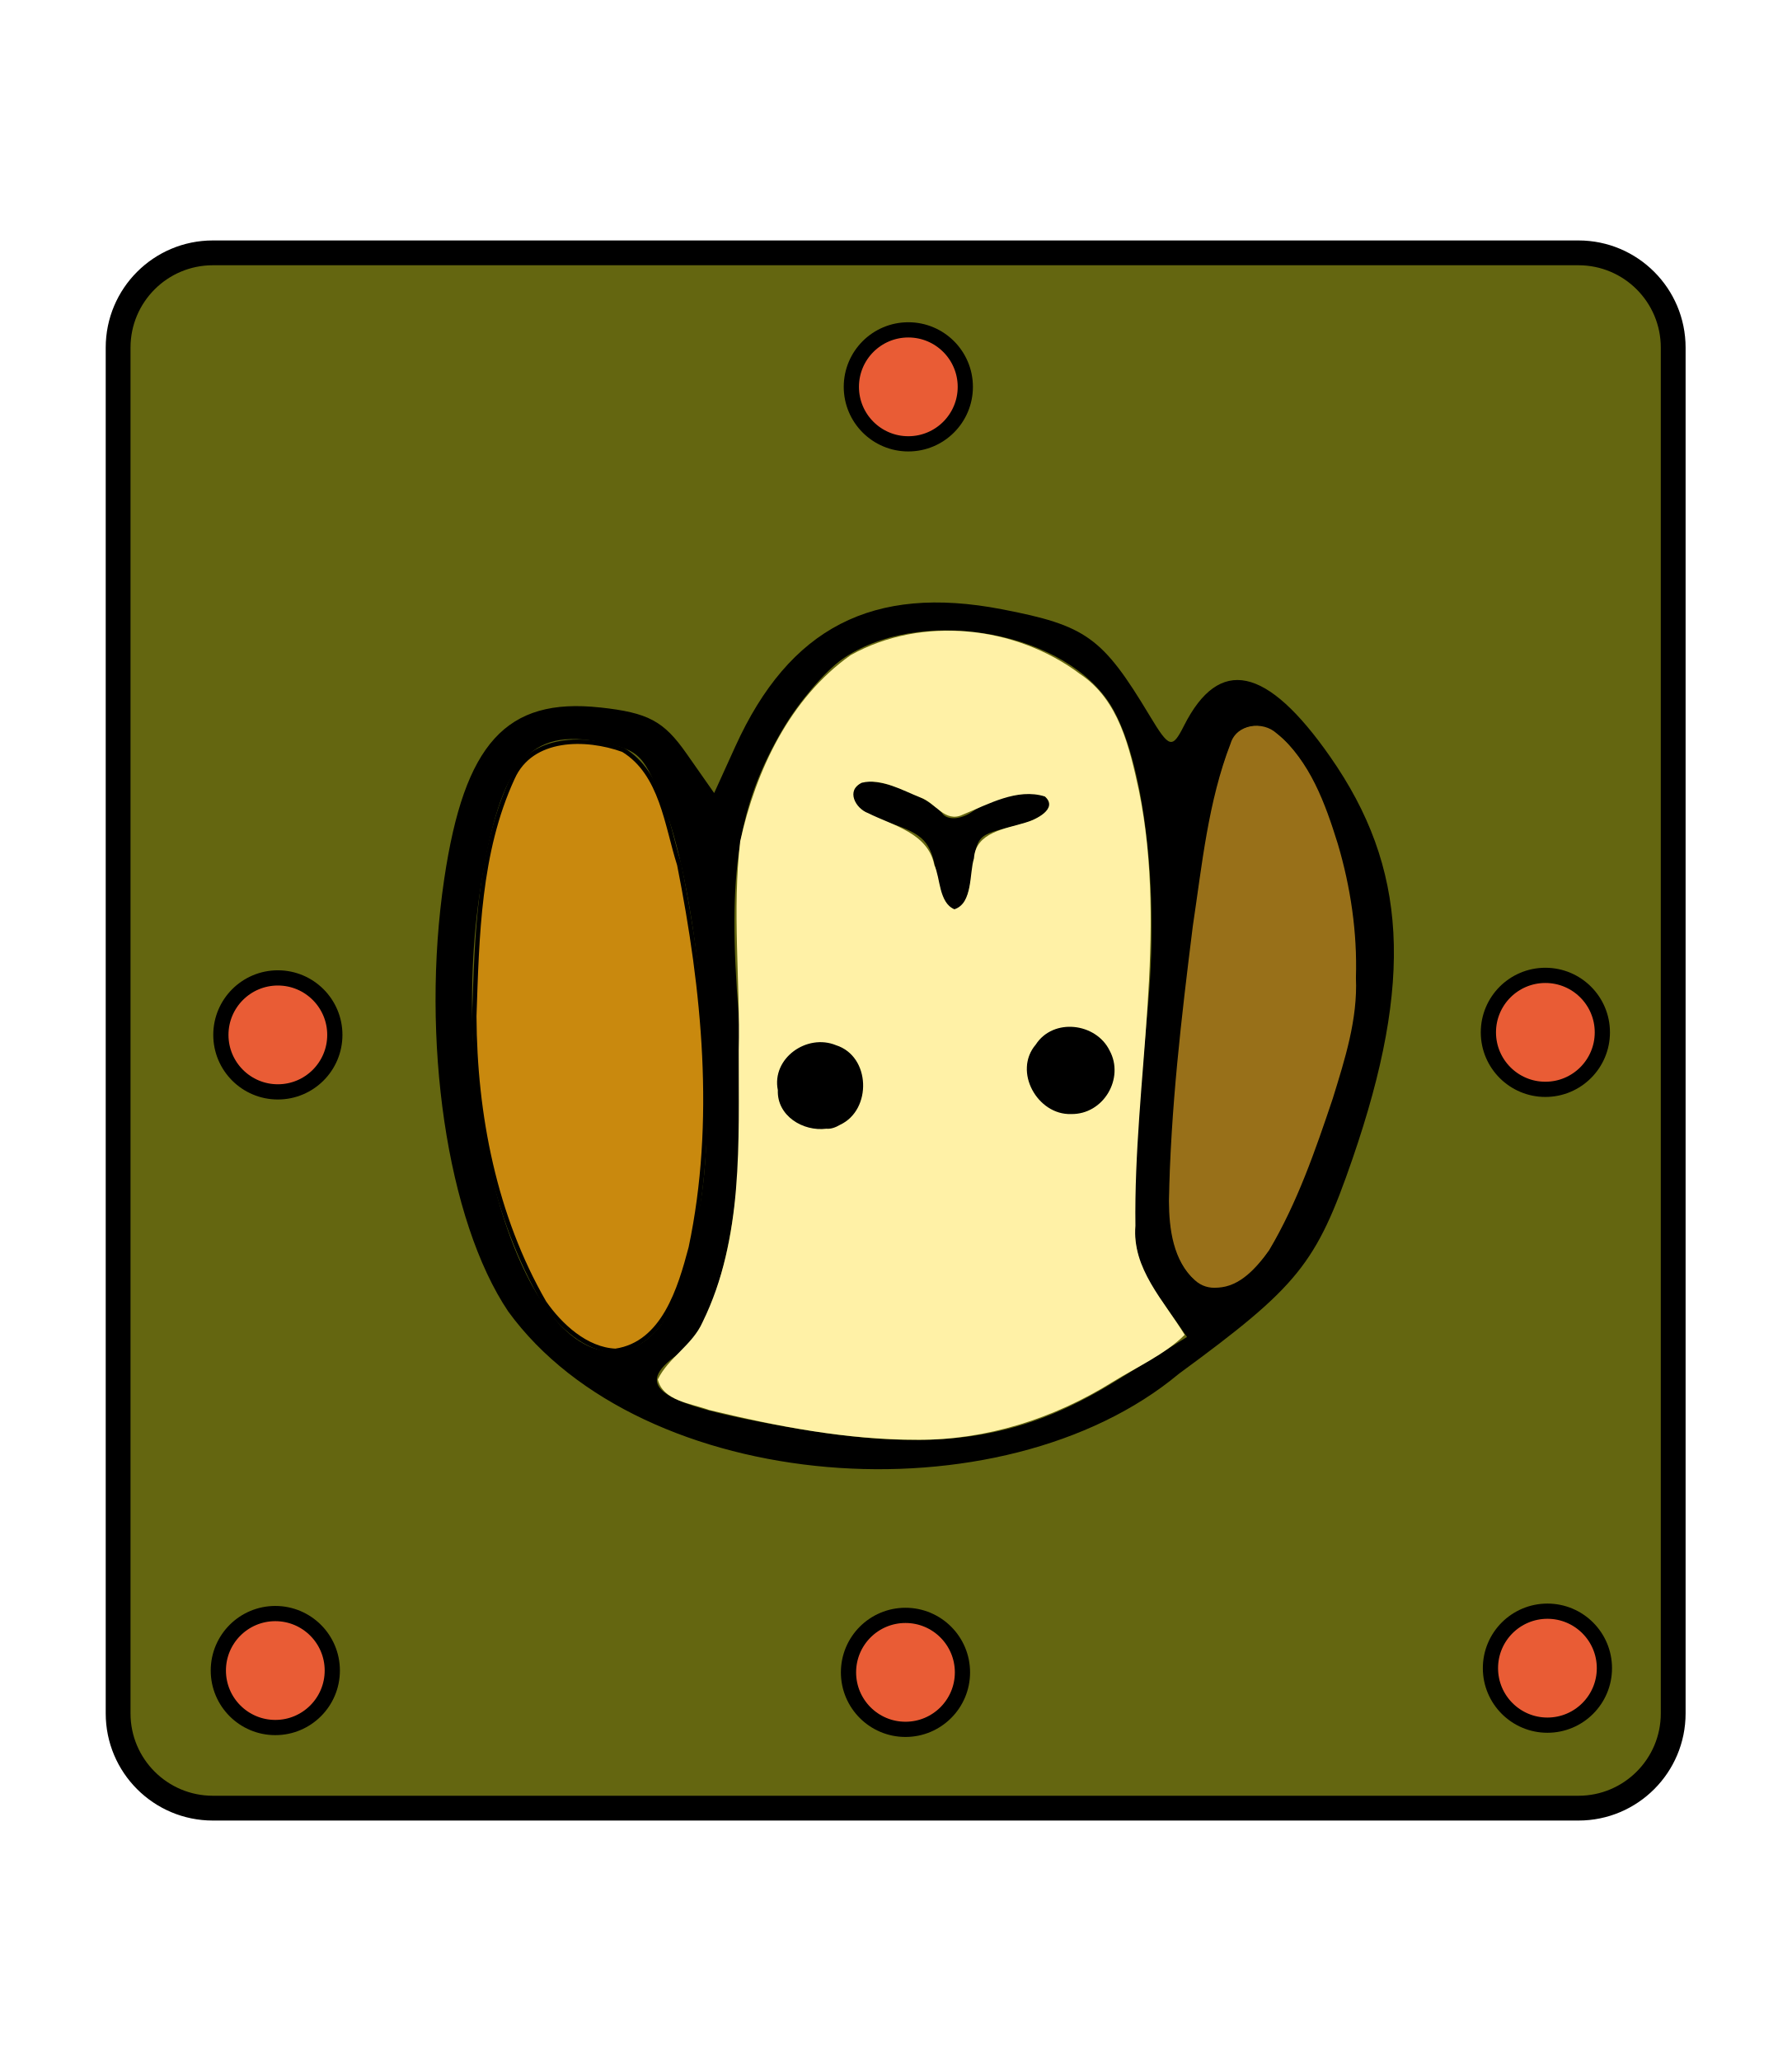
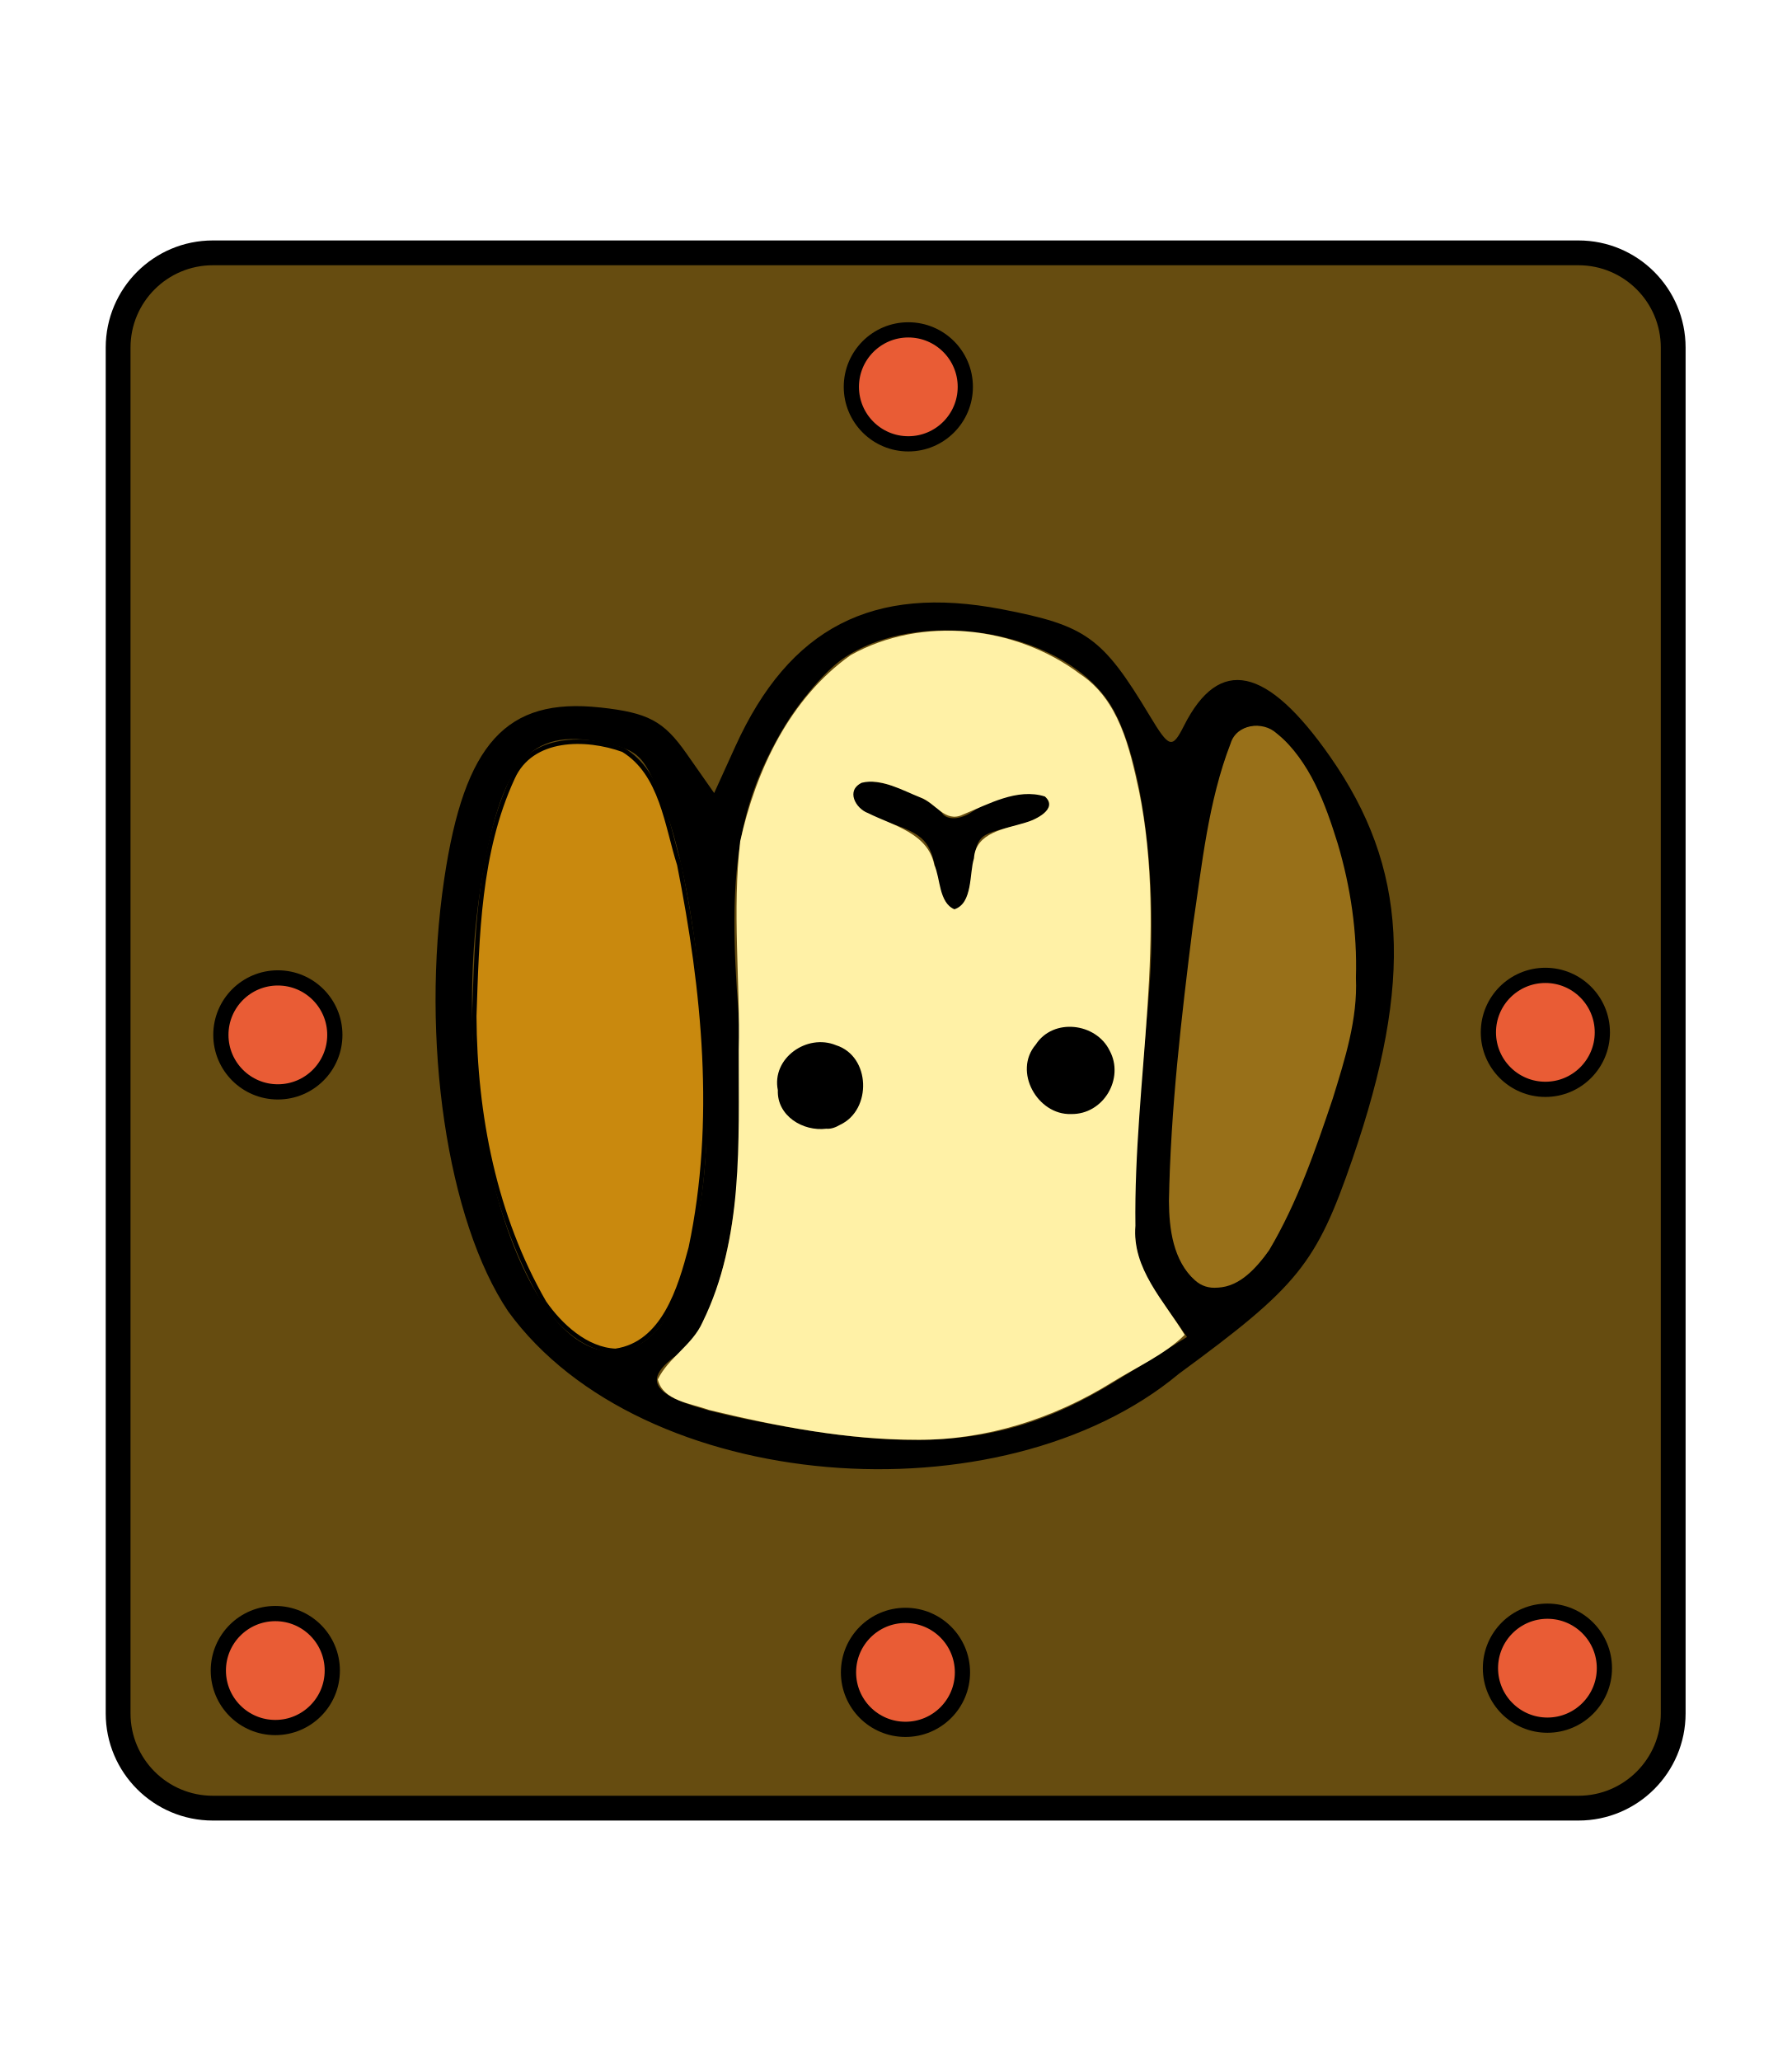
<svg xmlns="http://www.w3.org/2000/svg" id="svg4905" version="1.1" height="60" width="52.157">
  <defs id="defs4909" />
  <filter id="drop-shadow">
    <feGaussianBlur id="feGaussianBlur4880" stdDeviation="2" result="blur" in="SourceAlpha" />
    <feOffset id="feOffset4882" dy="2" dx="2" result="offsetBlur" />
    <feBlend id="feBlend4884" mode="normal" in2="offsetBlur" in="SourceGraphic" />
  </filter>
-   <rect ry="2.759" y="-52.639" x="-48.717" height="45.278" width="45.278" id="rect5497" style="opacity:1;fill:#646610;fill-opacity:1;stroke:#000000;stroke-width:0.722;stroke-linecap:square;stroke-linejoin:miter;stroke-miterlimit:4;stroke-dasharray:none;stroke-opacity:1;paint-order:fill markers stroke" transform="scale(-1)" />
+   <rect ry="2.759" y="-52.639" x="-48.717" height="45.278" width="45.278" id="rect5497" style="opacity:1;fill:#664c10;fill-opacity:1;stroke:#000000;stroke-width:0.722;stroke-linecap:square;stroke-linejoin:miter;stroke-miterlimit:4;stroke-dasharray:none;stroke-opacity:1;paint-order:fill markers stroke" transform="scale(-1)" />
  <circle r="1.659" cy="-48.564" cx="-45.055" id="path5973" style="opacity:1;fill:#e95c35;fill-opacity:1;stroke:#000000;stroke-width:0.443;stroke-linecap:square;stroke-linejoin:miter;stroke-miterlimit:4;stroke-dasharray:none;stroke-opacity:1;paint-order:fill markers stroke" transform="scale(-1)" />
  <circle r="1.659" cy="-48.686" cx="-26.364" id="path5973-1" style="opacity:1;fill:#e95c35;fill-opacity:1;stroke:#000000;stroke-width:0.443;stroke-linecap:square;stroke-linejoin:miter;stroke-miterlimit:4;stroke-dasharray:none;stroke-opacity:1;paint-order:fill markers stroke" transform="scale(-1)" />
  <circle r="1.659" cy="-48.633" cx="-8.016" id="path5973-1-8" style="opacity:1;fill:#e95c35;fill-opacity:1;stroke:#000000;stroke-width:0.443;stroke-linecap:square;stroke-linejoin:miter;stroke-miterlimit:4;stroke-dasharray:none;stroke-opacity:1;paint-order:fill markers stroke" transform="scale(-1)" />
  <circle r="1.659" cy="-30.054" cx="-44.995" id="path5973-1-7" style="opacity:1;fill:#e95c35;fill-opacity:1;stroke:#000000;stroke-width:0.443;stroke-linecap:square;stroke-linejoin:miter;stroke-miterlimit:4;stroke-dasharray:none;stroke-opacity:1;paint-order:fill markers stroke" transform="scale(-1)" />
  <circle r="1.659" cy="-30.128" cx="-8.09" id="path5973-1-9" style="opacity:1;fill:#e95c35;fill-opacity:1;stroke:#000000;stroke-width:0.443;stroke-linecap:square;stroke-linejoin:miter;stroke-miterlimit:4;stroke-dasharray:none;stroke-opacity:1;paint-order:fill markers stroke" transform="scale(-1)" />
  <circle r="1.659" cy="-11.262" cx="-26.447" id="path5973-1-0" style="opacity:1;fill:#e95c35;fill-opacity:1;stroke:#000000;stroke-width:0.443;stroke-linecap:square;stroke-linejoin:miter;stroke-miterlimit:4;stroke-dasharray:none;stroke-opacity:1;paint-order:fill markers stroke" transform="scale(-1)" />
  <g transform="matrix(-1.032529,0,0,-1.032529,-82.93375,338.0885)" id="g13408">
    <g id="g12579" transform="translate(4.611309,-17.29241)">
      <path style="fill:#000000;stroke-width:0.353" d="m -101.857,324.783 c -1.354,-0.148 -1.79,-0.381 -2.432,-1.297 l -0.782,-1.116 -0.596,1.312 c -1.524,3.356 -3.879,4.569 -7.51,3.871 -2.386,-0.459 -2.842,-0.786 -4.171,-2.996 -0.558,-0.927 -0.637,-0.951 -0.972,-0.288 -0.995,1.968 -2.334,1.684 -4.122,-0.876 -2.182,-3.124 -2.359,-6.314 -0.628,-11.339 1.021,-2.963 1.528,-3.59 4.896,-6.059 4.995,-4.166 15.142,-3.426 18.911,1.759 1.723,2.563 2.478,7.666 1.804,12.194 -0.569,3.824 -1.752,5.124 -4.398,4.834 z m 3.361,-5.003 c 1.004,-6.27 -1.13,-13.477 -3.891,-13.144 -1.183,0.143 -1.909,1.515 -2.333,4.411 -0.417,2.843 0.122,8.499 1.037,10.882 0.585,1.523 0.7,1.644 1.788,1.87 2.03,0.423 2.843,-0.539 3.4,-4.019 z m -8.525,4.417 c 1.286,-2.186 1.579,-4.06 1.261,-8.058 -0.357,-4.493 0.382,-8.66 1.701,-9.585 1.315,-0.922 0.572,-1.416 -3.1,-2.062 -4.123,-0.725 -6.496,-0.393 -9.217,1.288 l -2.029,1.254 0.815,1.162 c 0.855,1.22 0.871,1.698 0.277,8.294 -0.311,3.452 0.185,7.118 1.149,8.493 1.417,2.022 5.38,2.635 7.489,1.157 0.477,-0.334 1.221,-1.209 1.653,-1.944 z m -3.322,-1.702 c -0.495,-0.18 -1.016,-0.493 -1.158,-0.696 -0.142,-0.203 -0.527,-0.181 -0.855,0.049 -0.797,0.558 -2.15,0.7 -2.178,0.229 -0.013,-0.226 0.351,-0.472 0.904,-0.612 1.197,-0.303 1.131,-0.23 1.299,-1.434 0.182,-1.306 0.746,-1.251 0.996,0.098 0.163,0.877 0.349,1.074 1.318,1.399 1.049,0.351 1.336,0.76 0.798,1.137 -0.123,0.086 -0.629,0.01 -1.124,-0.17 z m -8.552,-1.772 c 0.524,-3.327 0.958,-7.646 0.983,-9.761 0.028,-2.417 -1.26,-3.299 -2.584,-1.77 -0.684,0.79 -2.085,4.382 -2.506,6.425 -0.78,3.786 1.405,9.692 3.136,8.479 0.272,-0.191 0.709,-1.708 0.971,-3.373 z" id="path12478" />
      <g style="fill:#000000" id="g12503">
        <circle style="opacity:1;fill:#000000;fill-opacity:1;stroke:none;stroke-width:0.25;stroke-linecap:square;stroke-linejoin:miter;stroke-miterlimit:4;stroke-dasharray:none;stroke-opacity:1;paint-order:fill markers stroke" id="path12484" cx="-108.062" cy="314.111" r="1.252" />
        <circle style="opacity:1;fill:#000000;fill-opacity:1;stroke:none;stroke-width:0.25;stroke-linecap:square;stroke-linejoin:miter;stroke-miterlimit:4;stroke-dasharray:none;stroke-opacity:1;paint-order:fill markers stroke" id="path12484-0" cx="-115.125" cy="314.55" r="1.252" />
      </g>
    </g>
    <path style="opacity:1;fill:#987019;fill-opacity:1;stroke:none;stroke-width:0.167;stroke-linecap:square;stroke-linejoin:miter;stroke-miterlimit:4;stroke-dasharray:none;stroke-opacity:1;paint-order:fill markers stroke" d="m -239.122,89.859 c -2.414,0.097 -4.165,2.157 -5.481,3.976 -3.002,5.043 -4.93,10.641 -6.792,16.182 -1.287,4.172 -2.662,8.436 -2.465,12.86 -0.149,4.828 0.559,9.643 1.93,14.268 1.331,4.271 2.953,8.838 6.519,11.774 1.467,1.37 4.285,0.996 4.904,-1.065 2.404,-6.218 3.044,-12.926 4.03,-19.47 1.217,-9.727 2.367,-19.493 2.544,-29.303 -0.01,-2.961 -0.449,-6.366 -2.784,-8.449 -0.668,-0.61 -1.508,-0.86 -2.405,-0.772 z" id="path12589" transform="matrix(0.2645833,0,0,0.2645833,-51.38914,267.3577)" />
    <path style="opacity:1;fill:#fff1a6;fill-opacity:1;stroke:none;stroke-width:0.334;stroke-linecap:square;stroke-linejoin:miter;stroke-miterlimit:4;stroke-dasharray:none;stroke-opacity:1;paint-order:fill markers stroke" d="m -207.111,73.645 c -7.369,-0.045 -14.575,2.271 -20.801,6.15 -2.579,1.595 -5.601,2.944 -7.695,5.031 2.183,3.603 5.631,7.074 5.247,11.622 0.207,15.432 -3.489,31.052 -0.369,46.401 0.995,4.545 2.121,9.653 6.278,12.402 6.852,5.158 16.896,6.23 24.45,2.001 6.461,-4.58 10.086,-12.263 11.762,-19.82 0.868,-7.392 -0.005,-14.873 0.161,-22.298 0.029,-9.72 -0.544,-19.996 3.852,-28.953 1.068,-2.428 3.643,-3.784 4.771,-6.111 -0.558,-2.304 -3.566,-2.541 -5.455,-3.245 -7.263,-1.756 -14.703,-3.189 -22.202,-3.179 z m 9.692,33.148 c 2.478,-0.316 5.278,1.362 5.169,4.11 0.688,3.379 -3.09,6.073 -6.206,4.785 -3.689,-1.163 -3.846,-6.881 -0.432,-8.475 0.444,-0.259 0.941,-0.469 1.468,-0.42 z m -26.079,1.563 c 3.573,-0.12 6.207,4.546 3.761,7.4 -1.854,2.881 -6.421,2.331 -7.87,-0.632 -1.611,-2.945 0.638,-6.834 4.109,-6.768 z m 12.433,21.821 c 1.685,0.724 1.458,3.259 2.139,4.716 0.679,3.417 4.411,4.207 7.051,5.528 1.359,0.492 2.395,2.442 0.679,3.239 -2.098,0.515 -4.316,-0.816 -6.254,-1.573 -1.578,-0.526 -2.617,-2.764 -4.526,-1.816 -2.722,1.097 -5.782,2.854 -8.737,1.925 -1.464,-1.31 1.006,-2.505 2.094,-2.79 2.083,-0.651 5.295,-1.006 5.468,-3.81 0.506,-1.575 0.104,-4.782 2.086,-5.419 z" id="path12591" transform="matrix(0.2645833,0,0,0.2645833,-51.38914,267.3577)" />
    <path style="opacity:1;fill:#c9890e;fill-opacity:1;stroke:#000000;stroke-width:0.472;stroke-linecap:square;stroke-linejoin:miter;stroke-miterlimit:4;stroke-dasharray:none;stroke-opacity:1;paint-order:fill markers stroke" d="m -174.95,83.121 c -5.14,0.758 -6.875,6.665 -8.022,10.992 -2.84,13.444 -1.424,27.455 1.227,40.812 1.342,4.202 1.864,9.726 5.976,12.235 3.962,1.44 9.791,1.501 11.795,-3.006 3.627,-7.878 3.784,-16.853 4.077,-25.381 -0.053,-10.512 -2.162,-21.321 -7.449,-30.495 -1.703,-2.464 -4.466,-5.02 -7.604,-5.157 z" id="path12595" transform="matrix(0.2645833,0,0,0.2645833,-51.38914,267.3577)" />
  </g>
</svg>
